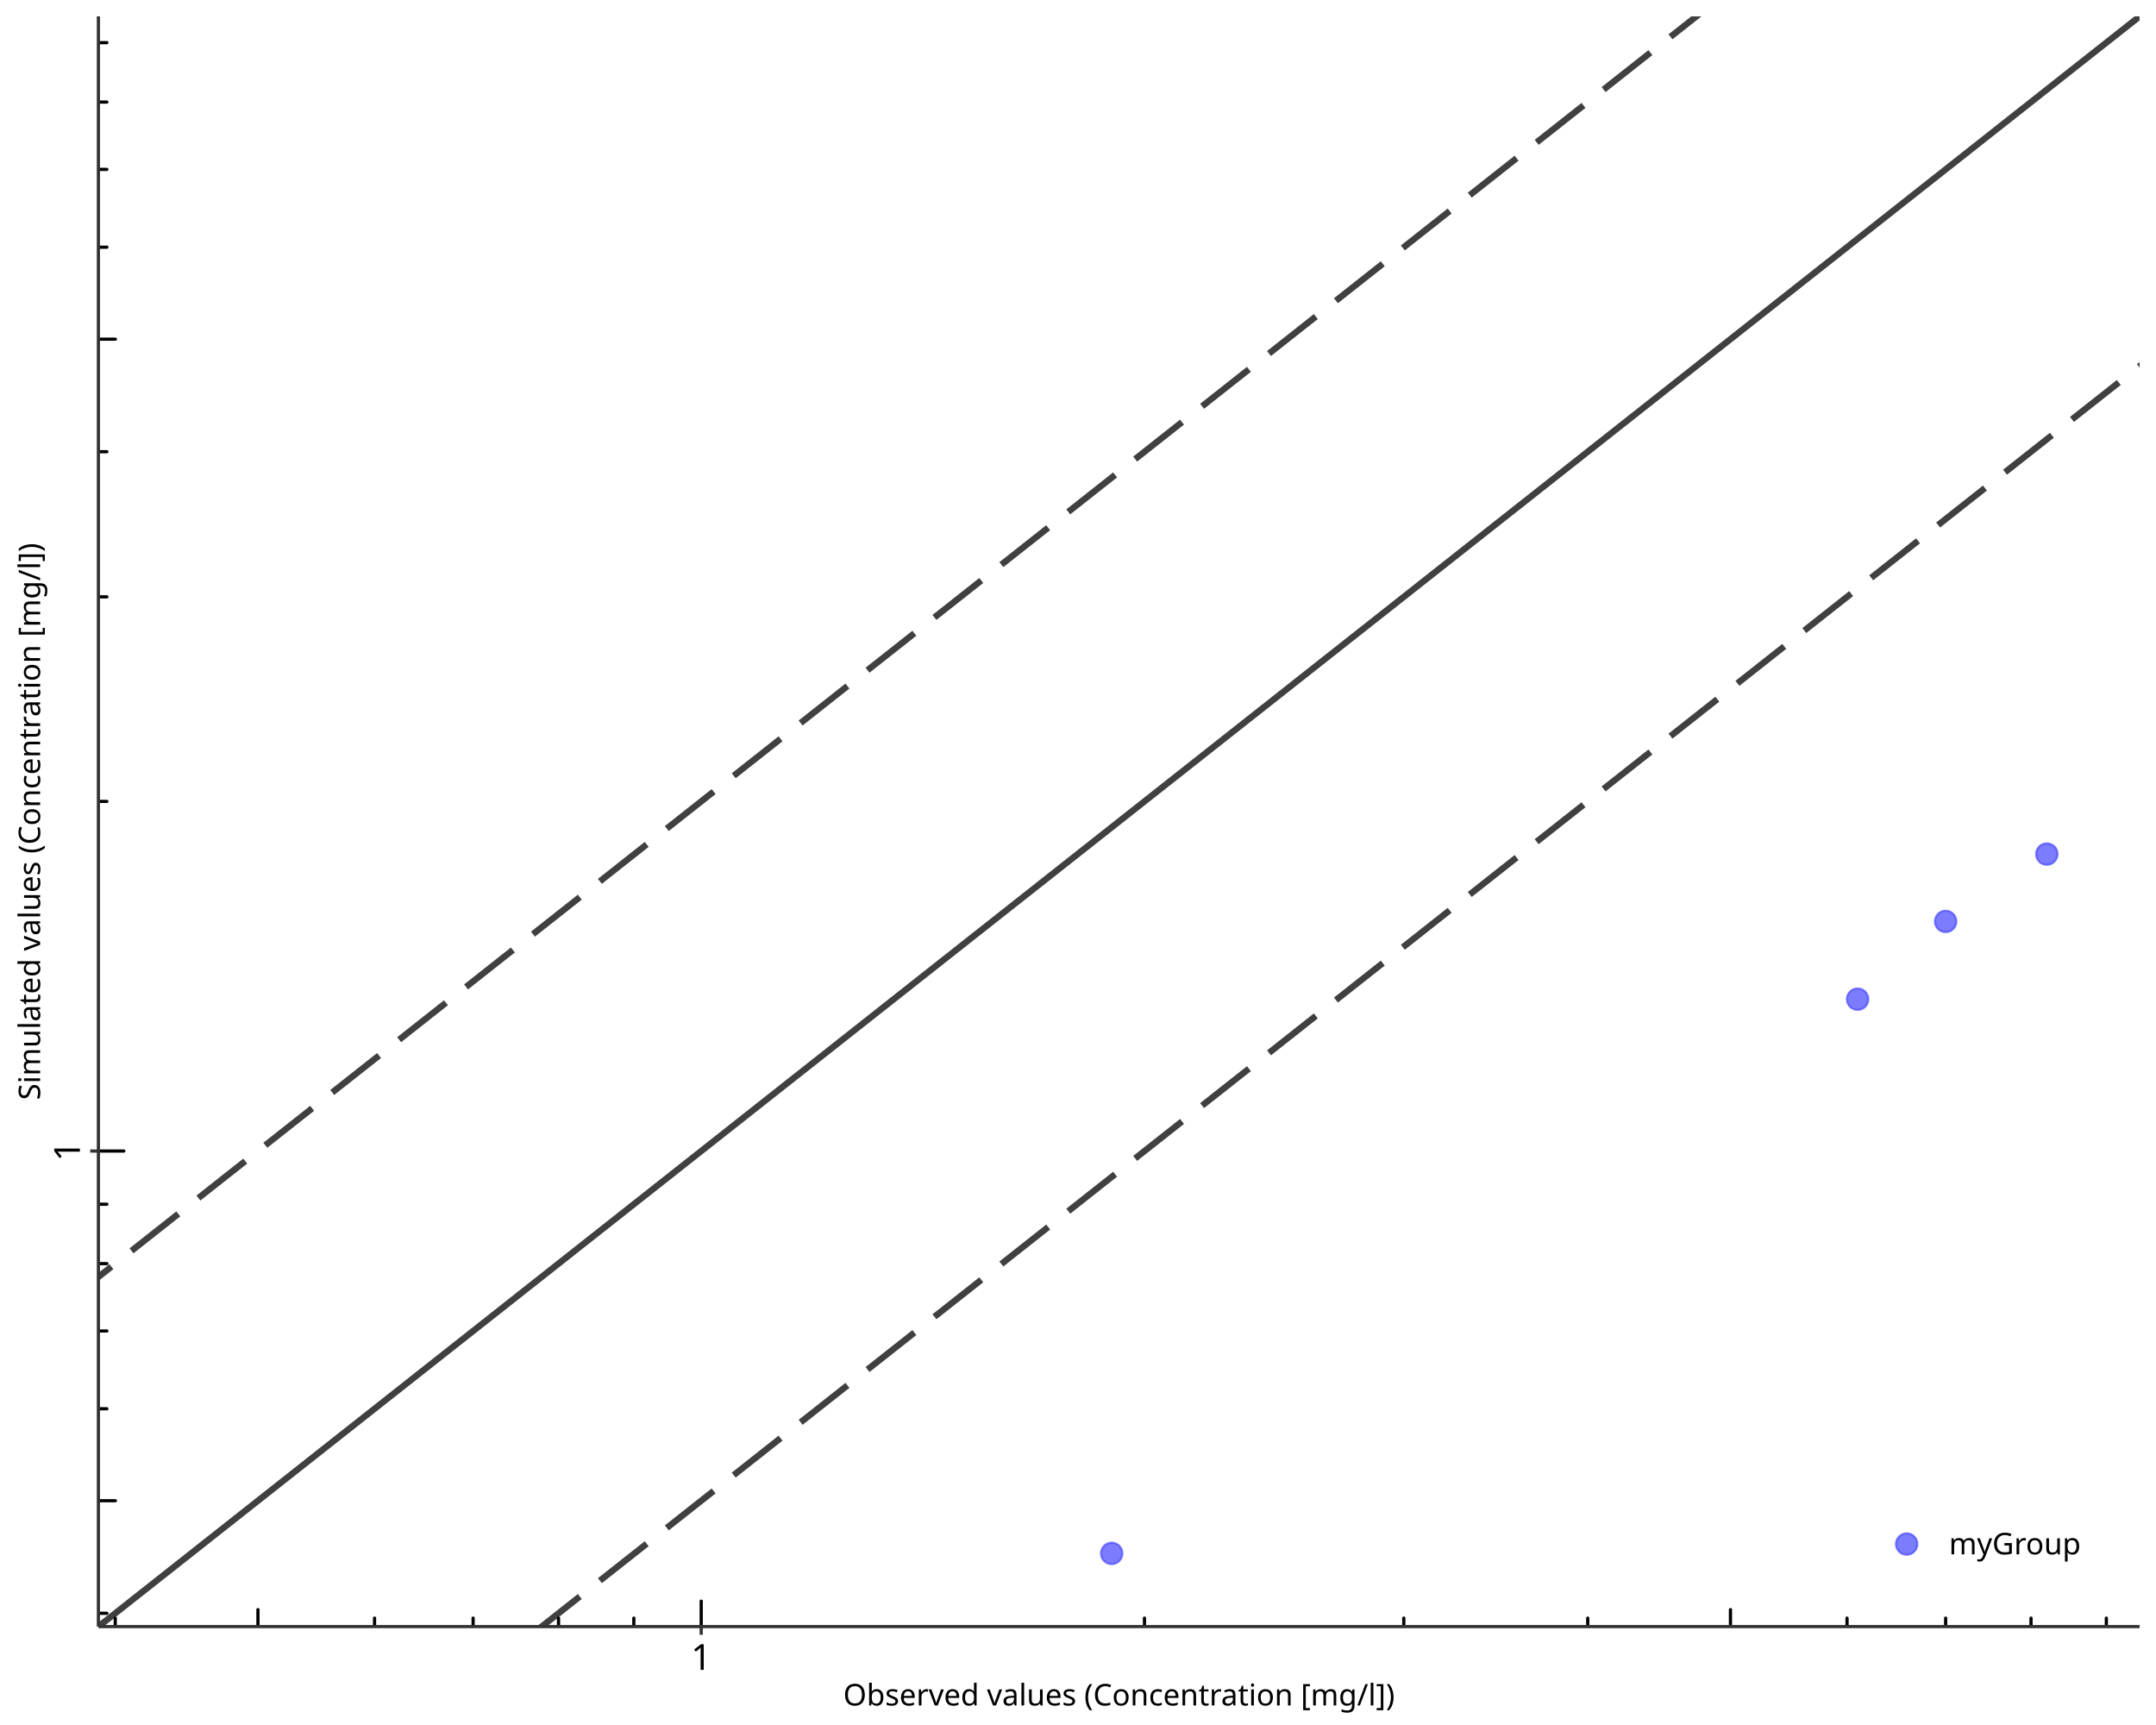
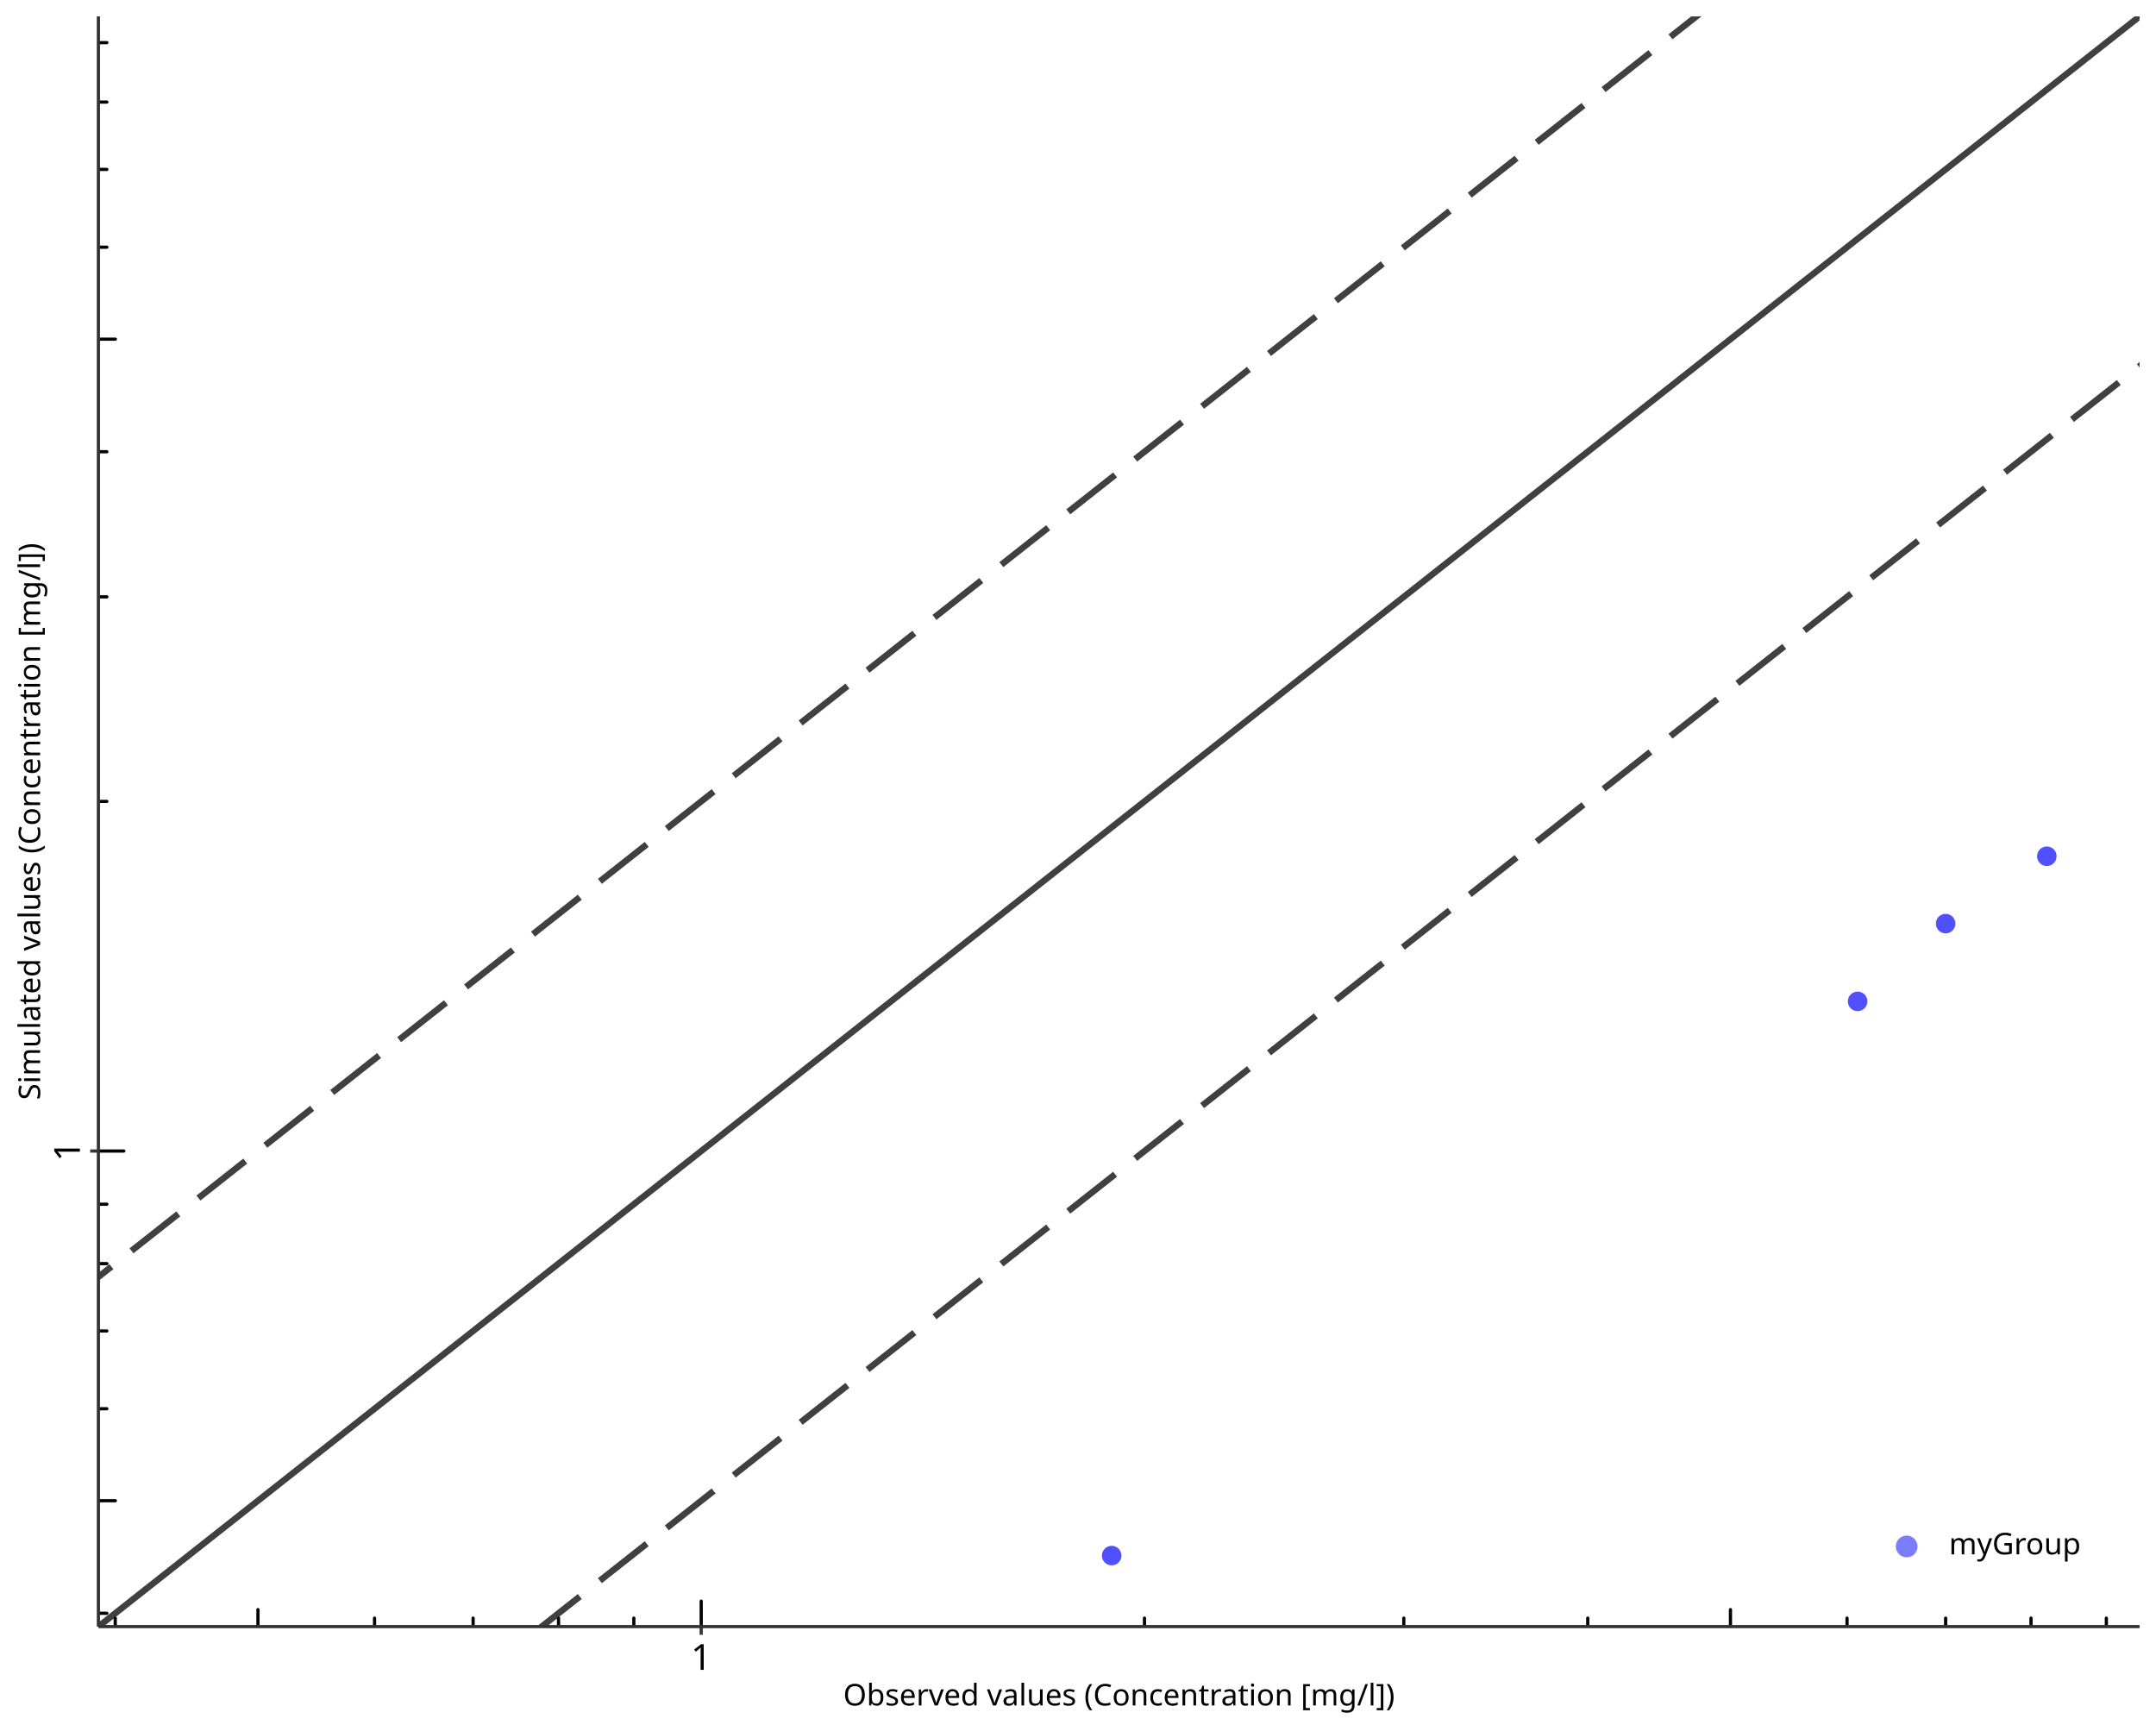
<svg xmlns="http://www.w3.org/2000/svg" class="svglite" data-engine-version="2.0" width="720.00pt" height="576.00pt" viewBox="0 0 720.00 576.00">
  <defs>
    <style type="text/css">
    .svglite line, .svglite polyline, .svglite polygon, .svglite path, .svglite rect, .svglite circle {
      fill: none;
      stroke: #000000;
      stroke-linecap: round;
      stroke-linejoin: round;
      stroke-miterlimit: 10.00;
    }
  </style>
  </defs>
  <rect width="100%" height="100%" style="stroke: none; fill: #FFFFFF;" />
  <defs>
    <clipPath id="cpMC4wMHw3MjAuMDB8MC4wMHw1NzYuMDA=">
      <rect x="0.00" y="0.00" width="720.00" height="576.00" />
    </clipPath>
  </defs>
  <g clip-path="url(#cpMC4wMHw3MjAuMDB8MC4wMHw1NzYuMDA=)">
    <rect x="0.00" y="0.00" width="720.00" height="576.00" style="stroke-width: 1.07; stroke: none; fill: #FFFFFF;" />
  </g>
  <defs>
    <clipPath id="cpMzIuODZ8NzE0LjUyfDUuNDh8NTQzLjE0">
      <rect x="32.86" y="5.48" width="681.66" height="537.66" />
    </clipPath>
  </defs>
  <g clip-path="url(#cpMzIuODZ8NzE0LjUyfDUuNDh8NTQzLjE0)">
    <rect x="32.86" y="5.48" width="681.66" height="537.66" style="stroke-width: 1.07; stroke: none; fill: #FFFFFF;" />
  </g>
  <g clip-path="url(#cpMC4wMHw3MjAuMDB8MC4wMHw1NzYuMDA=)">
</g>
  <g clip-path="url(#cpMzIuODZ8NzE0LjUyfDUuNDh8NTQzLjE0)">
</g>
  <g clip-path="url(#cpMC4wMHw3MjAuMDB8MC4wMHw1NzYuMDA=)">
</g>
  <g clip-path="url(#cpMzIuODZ8NzE0LjUyfDUuNDh8NTQzLjE0)">
</g>
  <g clip-path="url(#cpMC4wMHw3MjAuMDB8MC4wMHw1NzYuMDA=)">
</g>
  <g clip-path="url(#cpMzIuODZ8NzE0LjUyfDUuNDh8NTQzLjE0)">
</g>
  <g clip-path="url(#cpMC4wMHw3MjAuMDB8MC4wMHw1NzYuMDA=)">
</g>
  <g clip-path="url(#cpMzIuODZ8NzE0LjUyfDUuNDh8NTQzLjE0)">
</g>
  <g clip-path="url(#cpMC4wMHw3MjAuMDB8MC4wMHw1NzYuMDA=)">
</g>
  <g clip-path="url(#cpMzIuODZ8NzE0LjUyfDUuNDh8NTQzLjE0)">
</g>
  <g clip-path="url(#cpMC4wMHw3MjAuMDB8MC4wMHw1NzYuMDA=)">
</g>
  <g clip-path="url(#cpMzIuODZ8NzE0LjUyfDUuNDh8NTQzLjE0)">
</g>
  <g clip-path="url(#cpMC4wMHw3MjAuMDB8MC4wMHw1NzYuMDA=)">
</g>
  <g clip-path="url(#cpMzIuODZ8NzE0LjUyfDUuNDh8NTQzLjE0)">
</g>
  <g clip-path="url(#cpMC4wMHw3MjAuMDB8MC4wMHw1NzYuMDA=)">
</g>
  <g clip-path="url(#cpMzIuODZ8NzE0LjUyfDUuNDh8NTQzLjE0)">
</g>
  <g clip-path="url(#cpMC4wMHw3MjAuMDB8MC4wMHw1NzYuMDA=)">
</g>
  <g clip-path="url(#cpMzIuODZ8NzE0LjUyfDUuNDh8NTQzLjE0)">
</g>
  <g clip-path="url(#cpMC4wMHw3MjAuMDB8MC4wMHw1NzYuMDA=)">
</g>
  <g clip-path="url(#cpMzIuODZ8NzE0LjUyfDUuNDh8NTQzLjE0)">
</g>
  <g clip-path="url(#cpMC4wMHw3MjAuMDB8MC4wMHw1NzYuMDA=)">
</g>
  <g clip-path="url(#cpMzIuODZ8NzE0LjUyfDUuNDh8NTQzLjE0)">
</g>
  <g clip-path="url(#cpMC4wMHw3MjAuMDB8MC4wMHw1NzYuMDA=)">
</g>
  <g clip-path="url(#cpMzIuODZ8NzE0LjUyfDUuNDh8NTQzLjE0)">
</g>
  <g clip-path="url(#cpMC4wMHw3MjAuMDB8MC4wMHw1NzYuMDA=)">
</g>
  <g clip-path="url(#cpMzIuODZ8NzE0LjUyfDUuNDh8NTQzLjE0)">
</g>
  <g clip-path="url(#cpMC4wMHw3MjAuMDB8MC4wMHw1NzYuMDA=)">
</g>
  <g clip-path="url(#cpMzIuODZ8NzE0LjUyfDUuNDh8NTQzLjE0)">
</g>
  <g clip-path="url(#cpMC4wMHw3MjAuMDB8MC4wMHw1NzYuMDA=)">
</g>
  <g clip-path="url(#cpMzIuODZ8NzE0LjUyfDUuNDh8NTQzLjE0)">
</g>
  <g clip-path="url(#cpMC4wMHw3MjAuMDB8MC4wMHw1NzYuMDA=)">
</g>
  <g clip-path="url(#cpMzIuODZ8NzE0LjUyfDUuNDh8NTQzLjE0)">
    <line x1="-648.80" y1="1080.80" x2="1396.18" y2="-532.18" style="stroke-width: 2.13; stroke: #000000; stroke-opacity: 0.75; stroke-linecap: butt;" />
    <line x1="-648.80" y1="964.05" x2="1396.18" y2="-648.94" style="stroke-width: 2.13; stroke: #000000; stroke-opacity: 0.75; stroke-dasharray: 19.92,8.54; stroke-linecap: butt;" />
    <line x1="-648.80" y1="1197.56" x2="1396.18" y2="-415.42" style="stroke-width: 2.13; stroke: #000000; stroke-opacity: 0.75; stroke-dasharray: 19.92,8.54; stroke-linecap: butt;" />
-     <circle cx="371.25" cy="518.70" r="3.56" style="stroke-width: 0.71; stroke: #5050FF; stroke-opacity: 0.75; fill: #5050FF; fill-opacity: 0.75;" />
-     <circle cx="620.35" cy="333.64" r="3.56" style="stroke-width: 0.71; stroke: #5050FF; stroke-opacity: 0.75; fill: #5050FF; fill-opacity: 0.75;" />
-     <circle cx="649.75" cy="307.68" r="3.56" style="stroke-width: 0.71; stroke: #5050FF; stroke-opacity: 0.75; fill: #5050FF; fill-opacity: 0.75;" />
-     <circle cx="683.54" cy="285.19" r="3.56" style="stroke-width: 0.71; stroke: #5050FF; stroke-opacity: 0.75; fill: #5050FF; fill-opacity: 0.75;" />
+     <text x="371.25" y="521.64" text-anchor="middle" style="font-size: 8.54px; fill: #5050FF; font-family: sans;" textLength="5.16px" lengthAdjust="spacingAndGlyphs">●</text>
+     <text x="620.35" y="336.58" text-anchor="middle" style="font-size: 8.54px; fill: #5050FF; font-family: sans;" textLength="5.16px" lengthAdjust="spacingAndGlyphs">●</text>
+     <text x="649.75" y="310.62" text-anchor="middle" style="font-size: 8.54px; fill: #5050FF; font-family: sans;" textLength="5.16px" lengthAdjust="spacingAndGlyphs">●</text>
+     <text x="683.54" y="288.12" text-anchor="middle" style="font-size: 8.54px; fill: #5050FF; font-family: sans;" textLength="5.16px" lengthAdjust="spacingAndGlyphs">●</text>
    <line x1="38.49" y1="543.14" x2="38.49" y2="540.31" style="stroke-width: 1.07;" />
    <line x1="86.14" y1="543.14" x2="86.14" y2="537.47" style="stroke-width: 1.07;" />
    <line x1="125.08" y1="543.14" x2="125.08" y2="540.31" style="stroke-width: 1.07;" />
    <line x1="158.00" y1="543.14" x2="158.00" y2="540.31" style="stroke-width: 1.07;" />
    <line x1="186.52" y1="543.14" x2="186.52" y2="540.31" style="stroke-width: 1.07;" />
    <line x1="211.67" y1="543.14" x2="211.67" y2="540.31" style="stroke-width: 1.07;" />
    <line x1="234.17" y1="543.14" x2="234.17" y2="534.64" style="stroke-width: 1.07;" />
    <line x1="382.20" y1="543.14" x2="382.20" y2="540.31" style="stroke-width: 1.07;" />
    <line x1="468.80" y1="543.14" x2="468.80" y2="540.31" style="stroke-width: 1.07;" />
    <line x1="530.23" y1="543.14" x2="530.23" y2="540.31" style="stroke-width: 1.07;" />
    <line x1="577.89" y1="543.14" x2="577.89" y2="537.47" style="stroke-width: 1.07;" />
    <line x1="616.82" y1="543.14" x2="616.82" y2="540.31" style="stroke-width: 1.07;" />
    <line x1="649.75" y1="543.14" x2="649.75" y2="540.31" style="stroke-width: 1.07;" />
    <line x1="678.26" y1="543.14" x2="678.26" y2="540.31" style="stroke-width: 1.07;" />
    <line x1="703.42" y1="543.14" x2="703.42" y2="540.31" style="stroke-width: 1.07;" />
    <line x1="32.86" y1="538.70" x2="35.69" y2="538.70" style="stroke-width: 1.07;" />
    <line x1="32.86" y1="501.11" x2="38.53" y2="501.11" style="stroke-width: 1.07;" />
    <line x1="32.86" y1="470.40" x2="35.69" y2="470.40" style="stroke-width: 1.07;" />
    <line x1="32.86" y1="444.43" x2="35.69" y2="444.43" style="stroke-width: 1.07;" />
    <line x1="32.86" y1="421.94" x2="35.69" y2="421.94" style="stroke-width: 1.07;" />
    <line x1="32.86" y1="402.10" x2="35.69" y2="402.10" style="stroke-width: 1.07;" />
    <line x1="32.86" y1="384.35" x2="41.36" y2="384.35" style="stroke-width: 1.07;" />
    <line x1="32.86" y1="267.60" x2="35.69" y2="267.60" style="stroke-width: 1.07;" />
    <line x1="32.86" y1="199.30" x2="35.69" y2="199.30" style="stroke-width: 1.07;" />
    <line x1="32.86" y1="150.84" x2="35.69" y2="150.84" style="stroke-width: 1.07;" />
    <line x1="32.86" y1="113.25" x2="38.53" y2="113.25" style="stroke-width: 1.07;" />
    <line x1="32.86" y1="82.54" x2="35.69" y2="82.54" style="stroke-width: 1.07;" />
    <line x1="32.86" y1="56.57" x2="35.69" y2="56.57" style="stroke-width: 1.07;" />
    <line x1="32.86" y1="34.08" x2="35.69" y2="34.08" style="stroke-width: 1.07;" />
    <line x1="32.86" y1="14.24" x2="35.69" y2="14.24" style="stroke-width: 1.07;" />
  </g>
  <g clip-path="url(#cpMC4wMHw3MjAuMDB8MC4wMHw1NzYuMDA=)">
    <polyline points="32.86,543.14 32.86,5.48 " style="stroke-width: 1.07; stroke: #333333; stroke-linecap: butt;" />
    <text transform="translate(26.68,384.35) rotate(-90)" text-anchor="middle" style="font-size: 12.00px; font-family: sans;" textLength="6.67px" lengthAdjust="spacingAndGlyphs">1</text>
    <polyline points="30.12,384.35 32.86,384.35 " style="stroke-width: 1.07; stroke: #333333; stroke-linecap: butt;" />
    <polyline points="32.86,543.14 714.52,543.14 " style="stroke-width: 1.07; stroke: #333333; stroke-linecap: butt;" />
    <polyline points="234.17,545.88 234.17,543.14 " style="stroke-width: 1.07; stroke: #333333; stroke-linecap: butt;" />
    <text x="234.17" y="557.58" text-anchor="middle" style="font-size: 12.00px; font-family: sans;" textLength="6.67px" lengthAdjust="spacingAndGlyphs">1</text>
    <text x="373.69" y="569.48" text-anchor="middle" style="font-size: 10.00px; font-family: sans;" textLength="173.99px" lengthAdjust="spacingAndGlyphs">Observed values (Concentration [mg/l])</text>
    <text transform="translate(13.40,274.31) rotate(-90)" text-anchor="middle" style="font-size: 10.00px; font-family: sans;" textLength="175.10px" lengthAdjust="spacingAndGlyphs">Simulated values (Concentration [mg/l])</text>
    <rect x="622.62" y="495.98" width="74.85" height="33.72" style="stroke-width: 0.75; stroke: none;" />
    <rect x="628.10" y="506.94" width="17.28" height="17.28" style="stroke-width: 0.75; stroke: none;" />
-     <circle cx="636.74" cy="515.58" r="3.56" style="stroke-width: 0.71; stroke: #5050FF; stroke-opacity: 0.75; fill: #5050FF; fill-opacity: 0.75;" />
+     <text x="636.74" y="518.84" text-anchor="middle" style="font-size: 9.48px; fill: #5050FF; fill-opacity: 0.75; font-family: sans;" textLength="5.73px" lengthAdjust="spacingAndGlyphs">●</text>
    <text x="650.86" y="519.02" style="font-size: 10.00px; font-family: sans;" textLength="41.14px" lengthAdjust="spacingAndGlyphs">myGroup</text>
  </g>
</svg>
